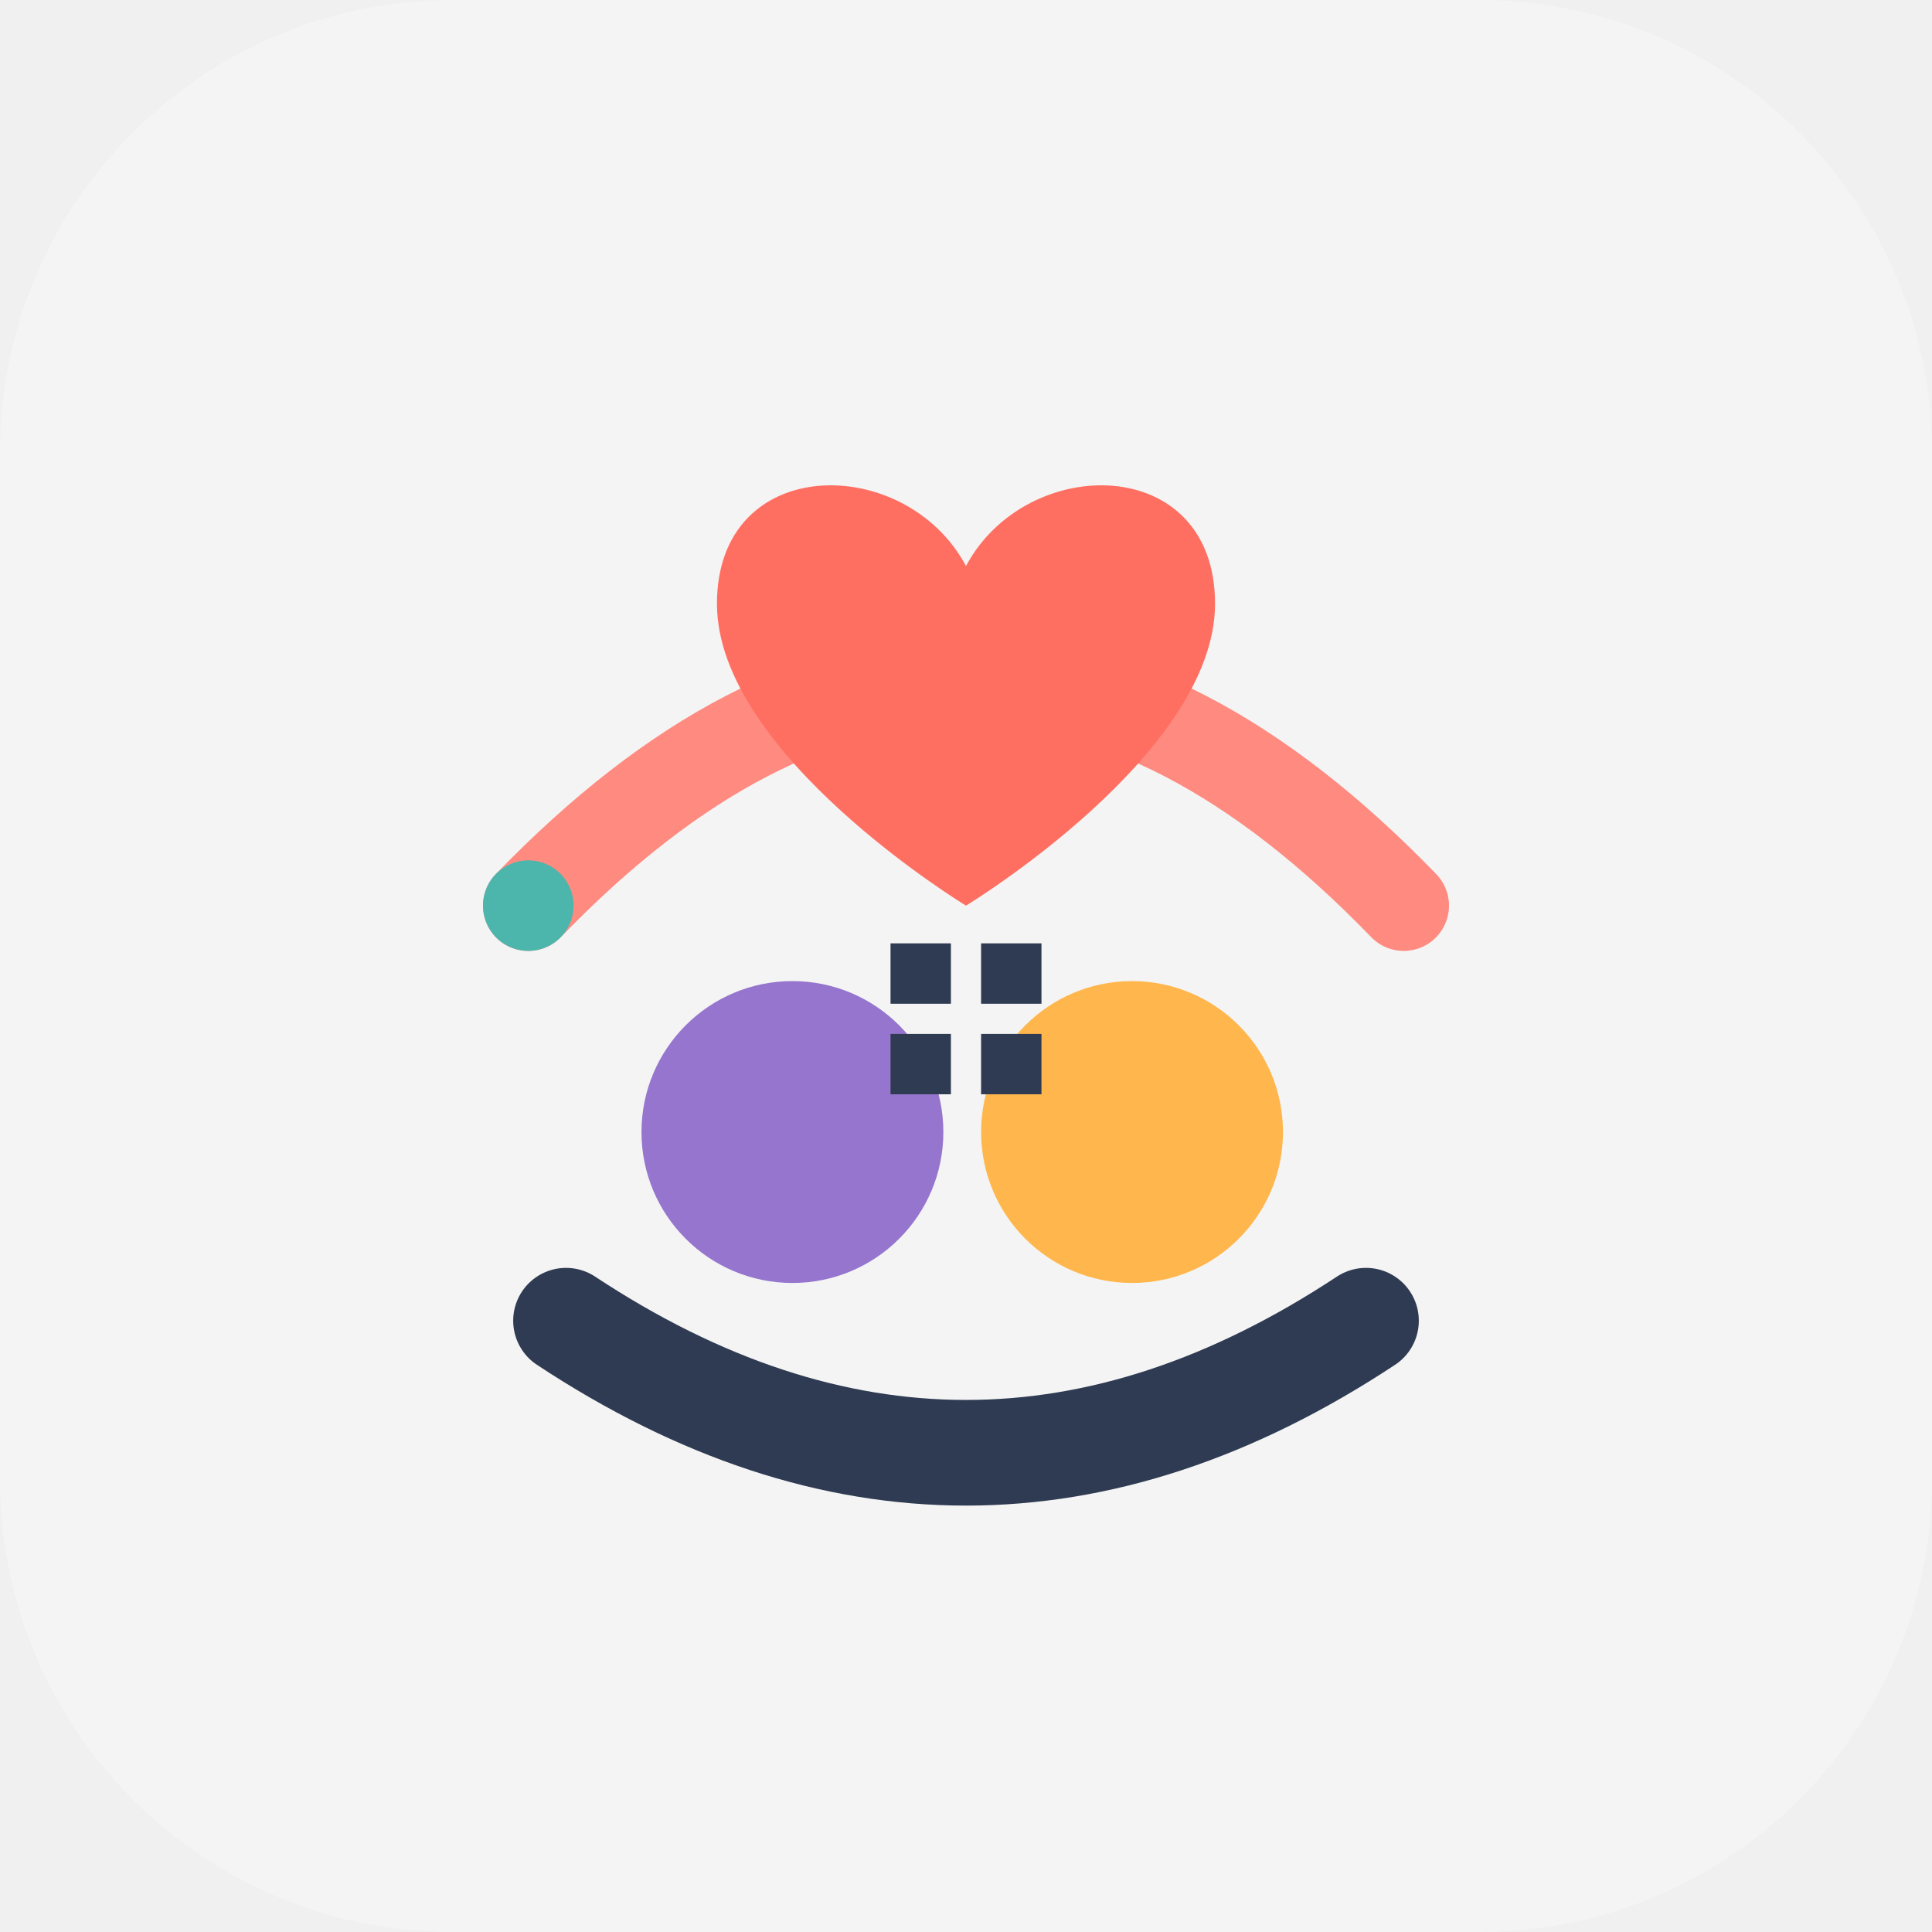
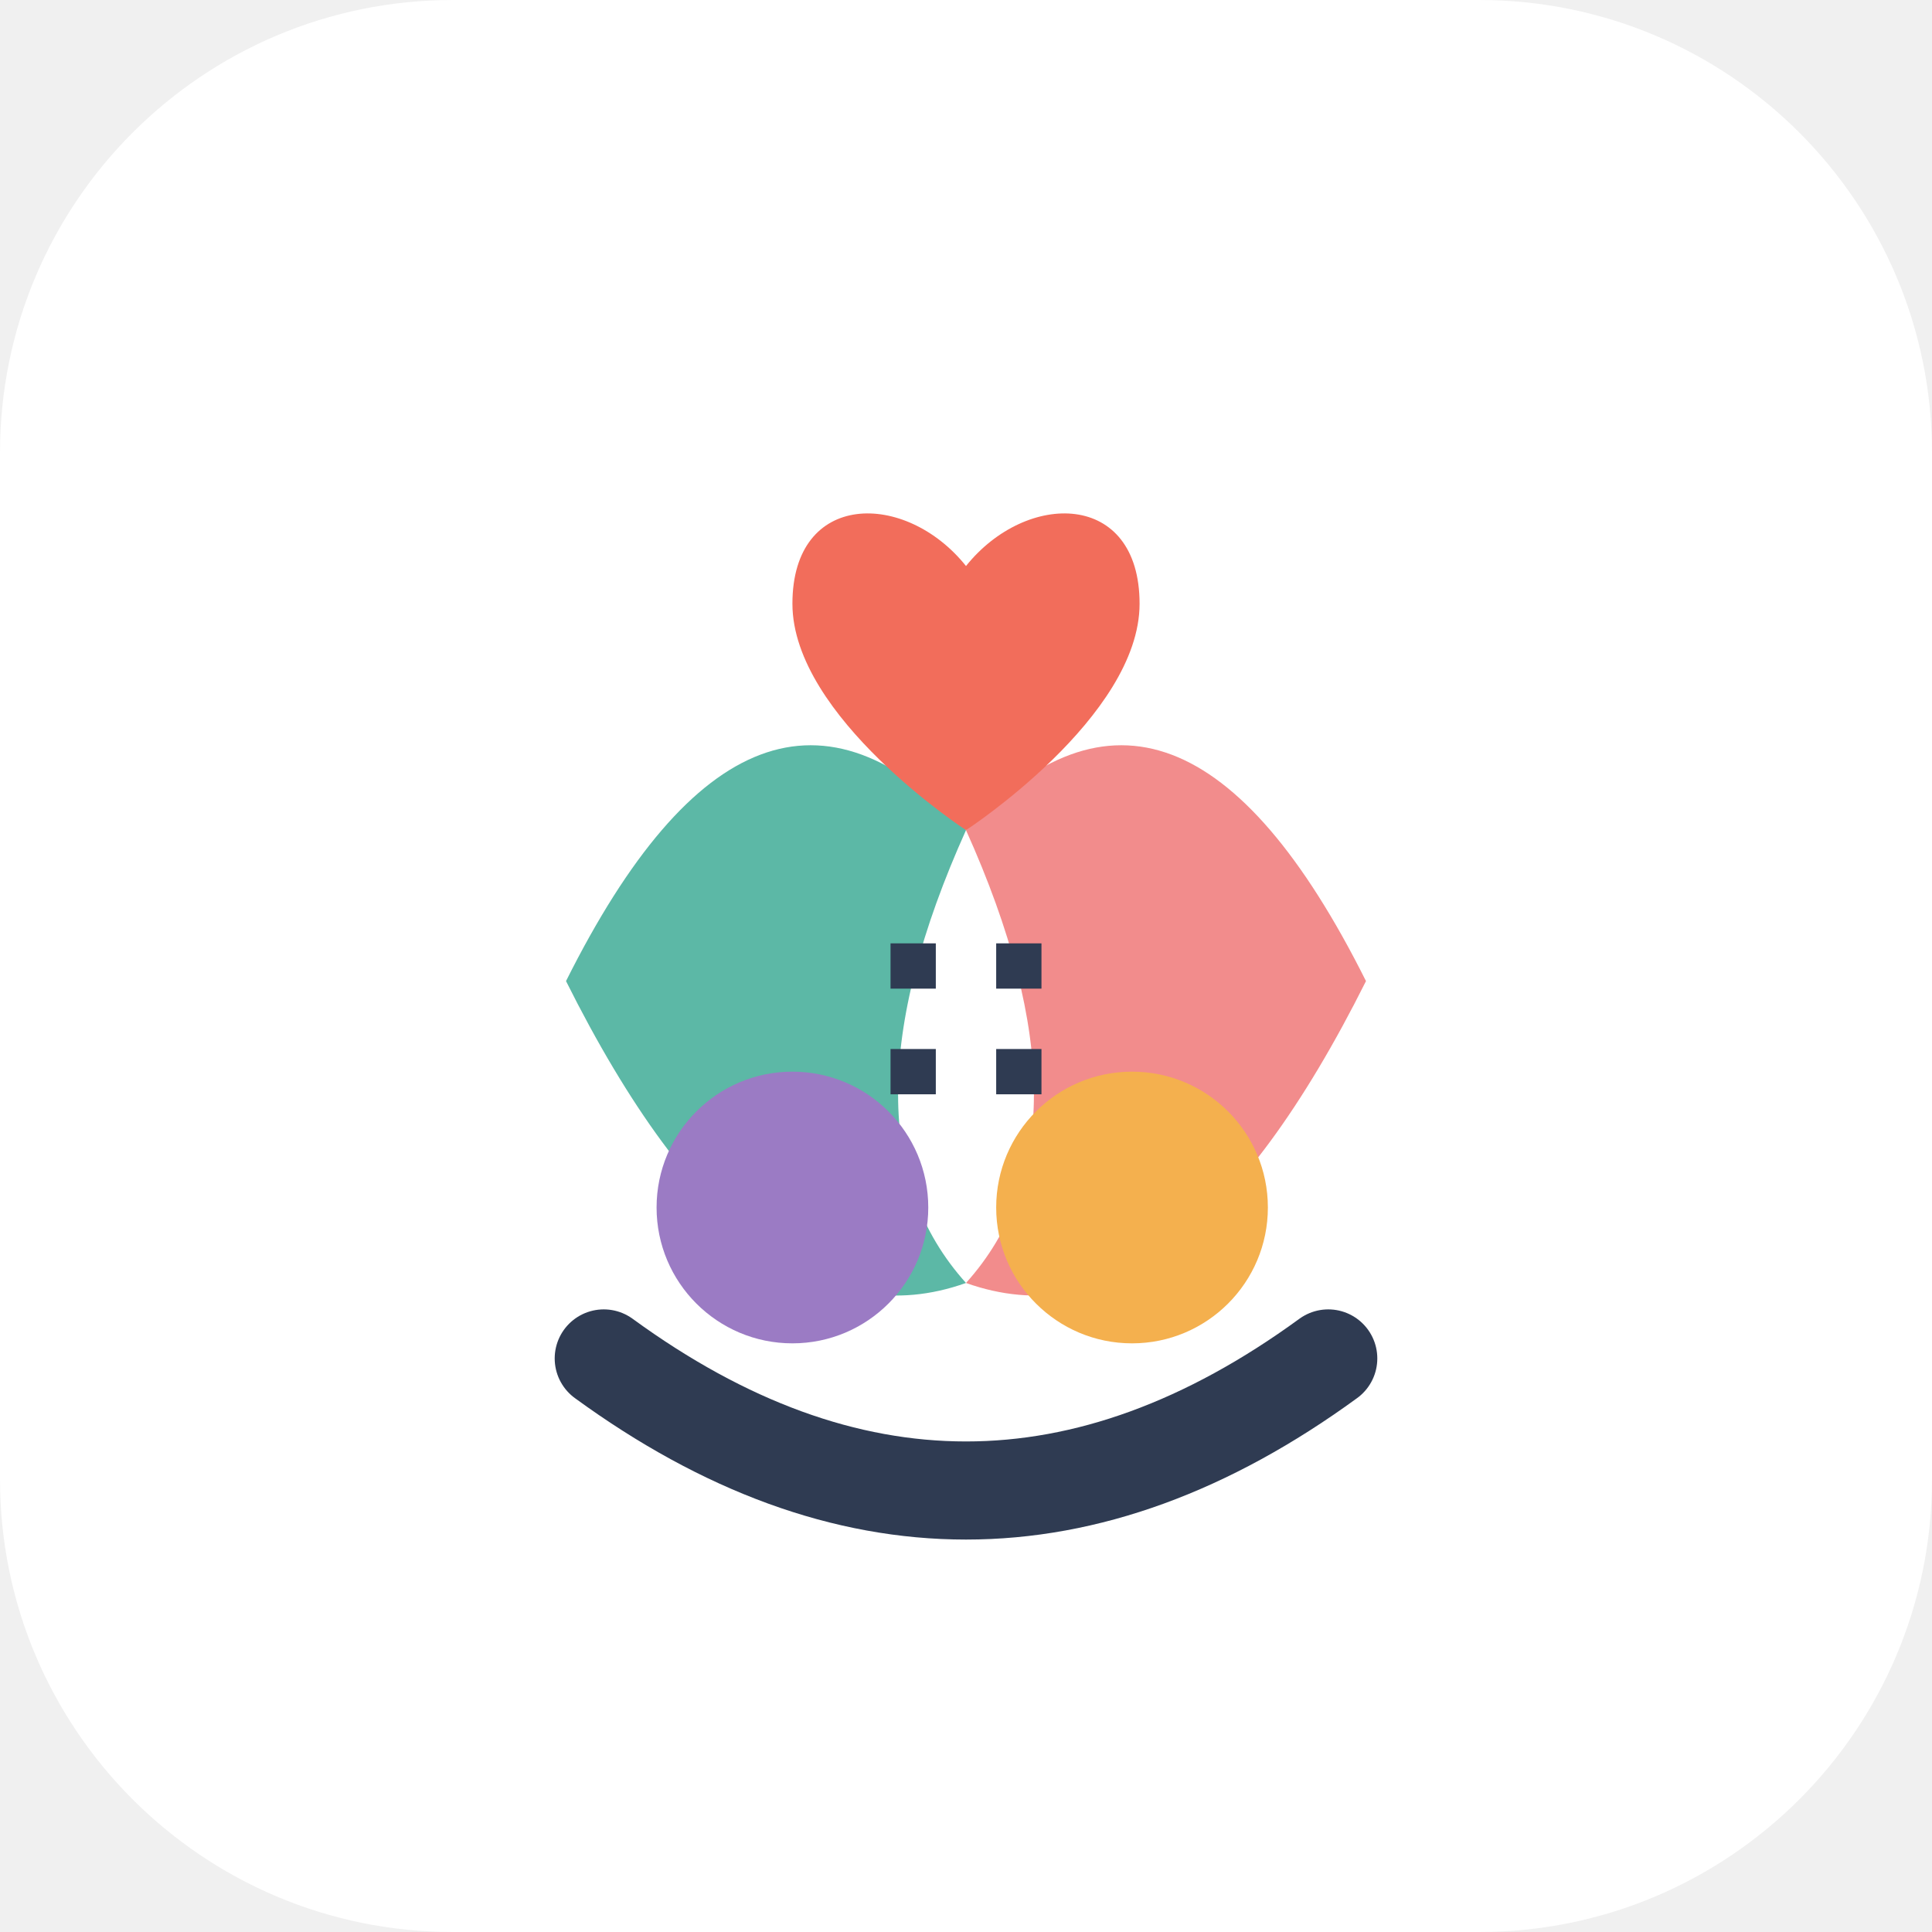
<svg xmlns="http://www.w3.org/2000/svg" width="512" height="512" viewBox="0 0 512 512">
-   <rect width="512" height="512" rx="120" fill="#F4F4F4" />
-   <path d="M140 240 Q256 120 372 240" stroke="#FF8A80" stroke-width="24" fill="none" stroke-linecap="round" />
-   <path d="M140 240 Q256 120 372 240" stroke="#4DB6AC" stroke-width="24" fill="none" stroke-linecap="round" stroke-dasharray="0 999" />
-   <path d="M256 150             C240 120, 190 120, 190 160             C190 200, 256 240, 256 240             C256 240, 322 200, 322 160             C322 120, 272 120, 256 150 Z" fill="#FF6F61" />
-   <circle cx="210" cy="300" r="40" fill="#9575CD" />
-   <circle cx="300" cy="300" r="40" fill="#FFB74D" />
-   <path d="M150 350 Q256 420 362 350" stroke="#2F3B52" stroke-width="28" fill="none" stroke-linecap="round" />
-   <rect x="236" y="250" width="16" height="16" fill="#2F3B52" />
-   <rect x="260" y="250" width="16" height="16" fill="#2F3B52" />
-   <rect x="236" y="274" width="16" height="16" fill="#2F3B52" />
-   <rect x="260" y="274" width="16" height="16" fill="#2F3B52" />
+   <rect width="512" height="512" rx="120" fill="#FFFFFF" />
+   <path d="M150 260 Q200 160 256 220 Q220 300 256 340 Q200 360 150 260 Z" fill="#5CB8A6" />
+   <path d="M362 260 Q312 160 256 220 Q292 300 256 340 Q312 360 362 260 Z" fill="#F28C8C" />
+   <path d="M256 150             C240 130, 210 130, 210 160             C210 190, 256 220, 256 220             C256 220, 302 190, 302 160             C302 130, 272 130, 256 150 Z" fill="#F26D5B" />
+   <circle cx="210" cy="320" r="36" fill="#9B7BC4" />
+   <circle cx="300" cy="320" r="36" fill="#F4B04E" />
+   <path d="M160 360 Q256 430 352 360" stroke="#2F3B52" stroke-width="26" fill="none" stroke-linecap="round" />
+   <rect x="236" y="250" width="12" height="12" fill="#2F3B52" />
+   <rect x="264" y="250" width="12" height="12" fill="#2F3B52" />
+   <rect x="236" y="278" width="12" height="12" fill="#2F3B52" />
+   <rect x="264" y="278" width="12" height="12" fill="#2F3B52" />
</svg>
